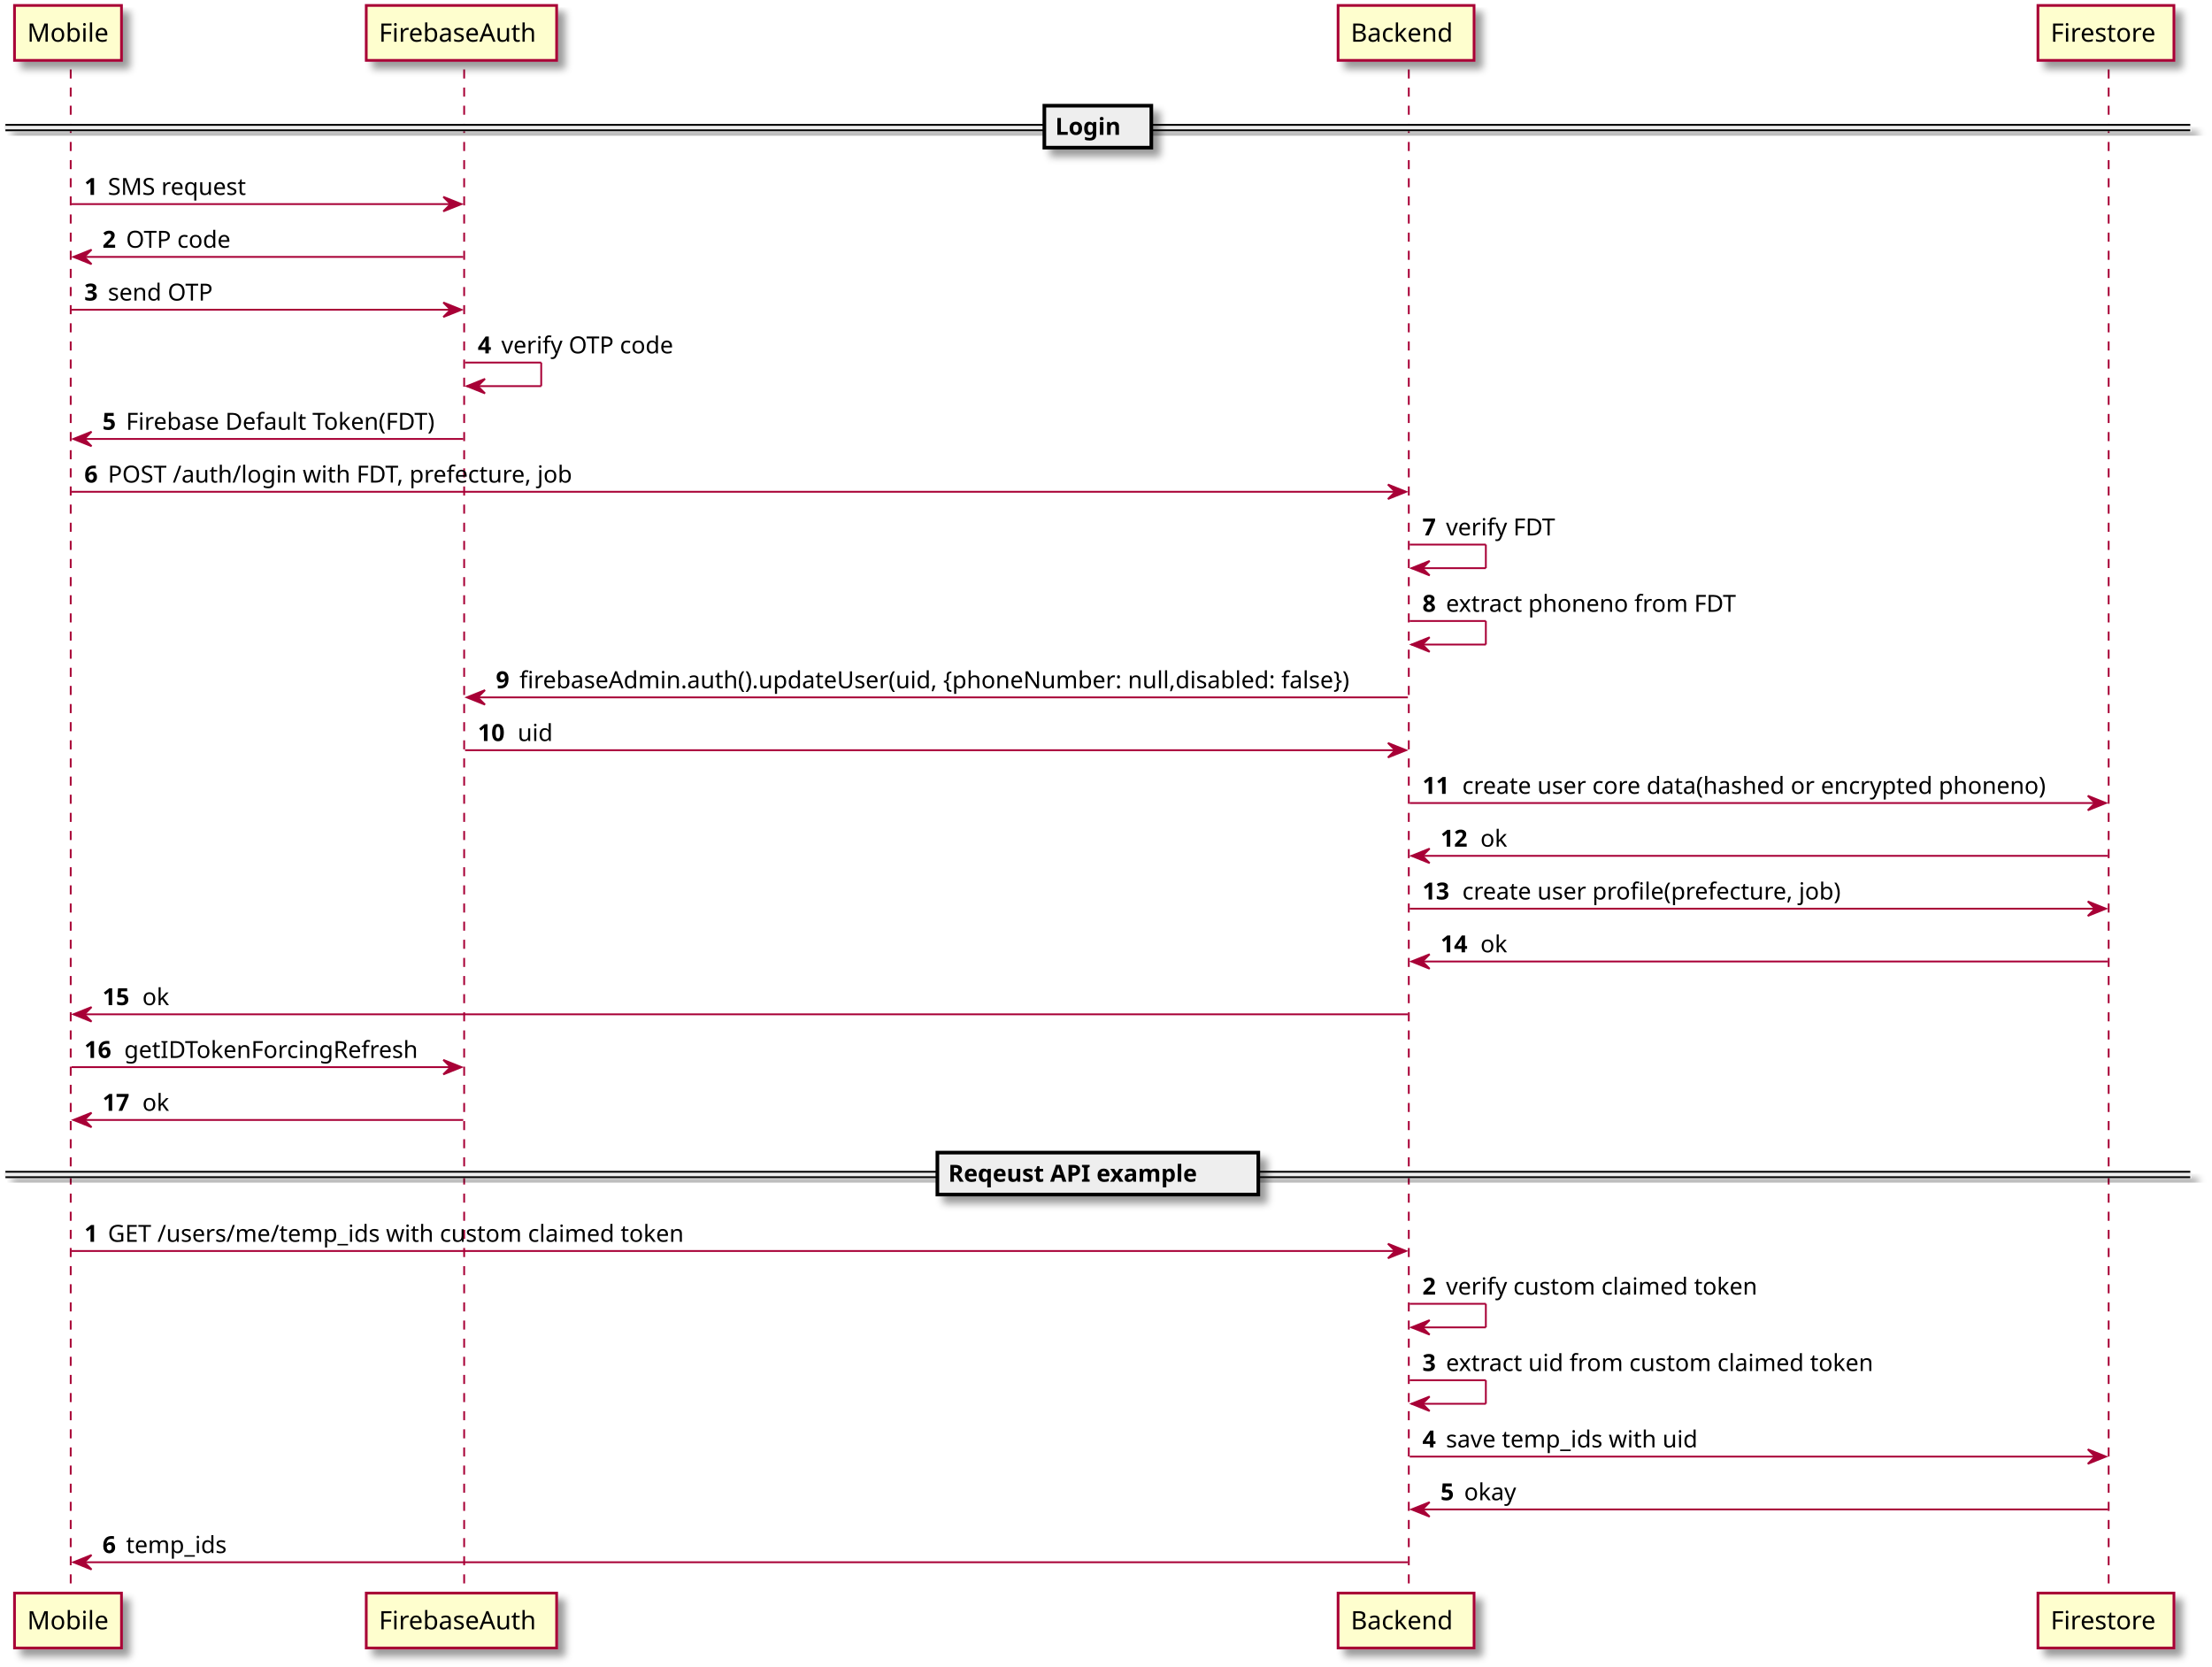
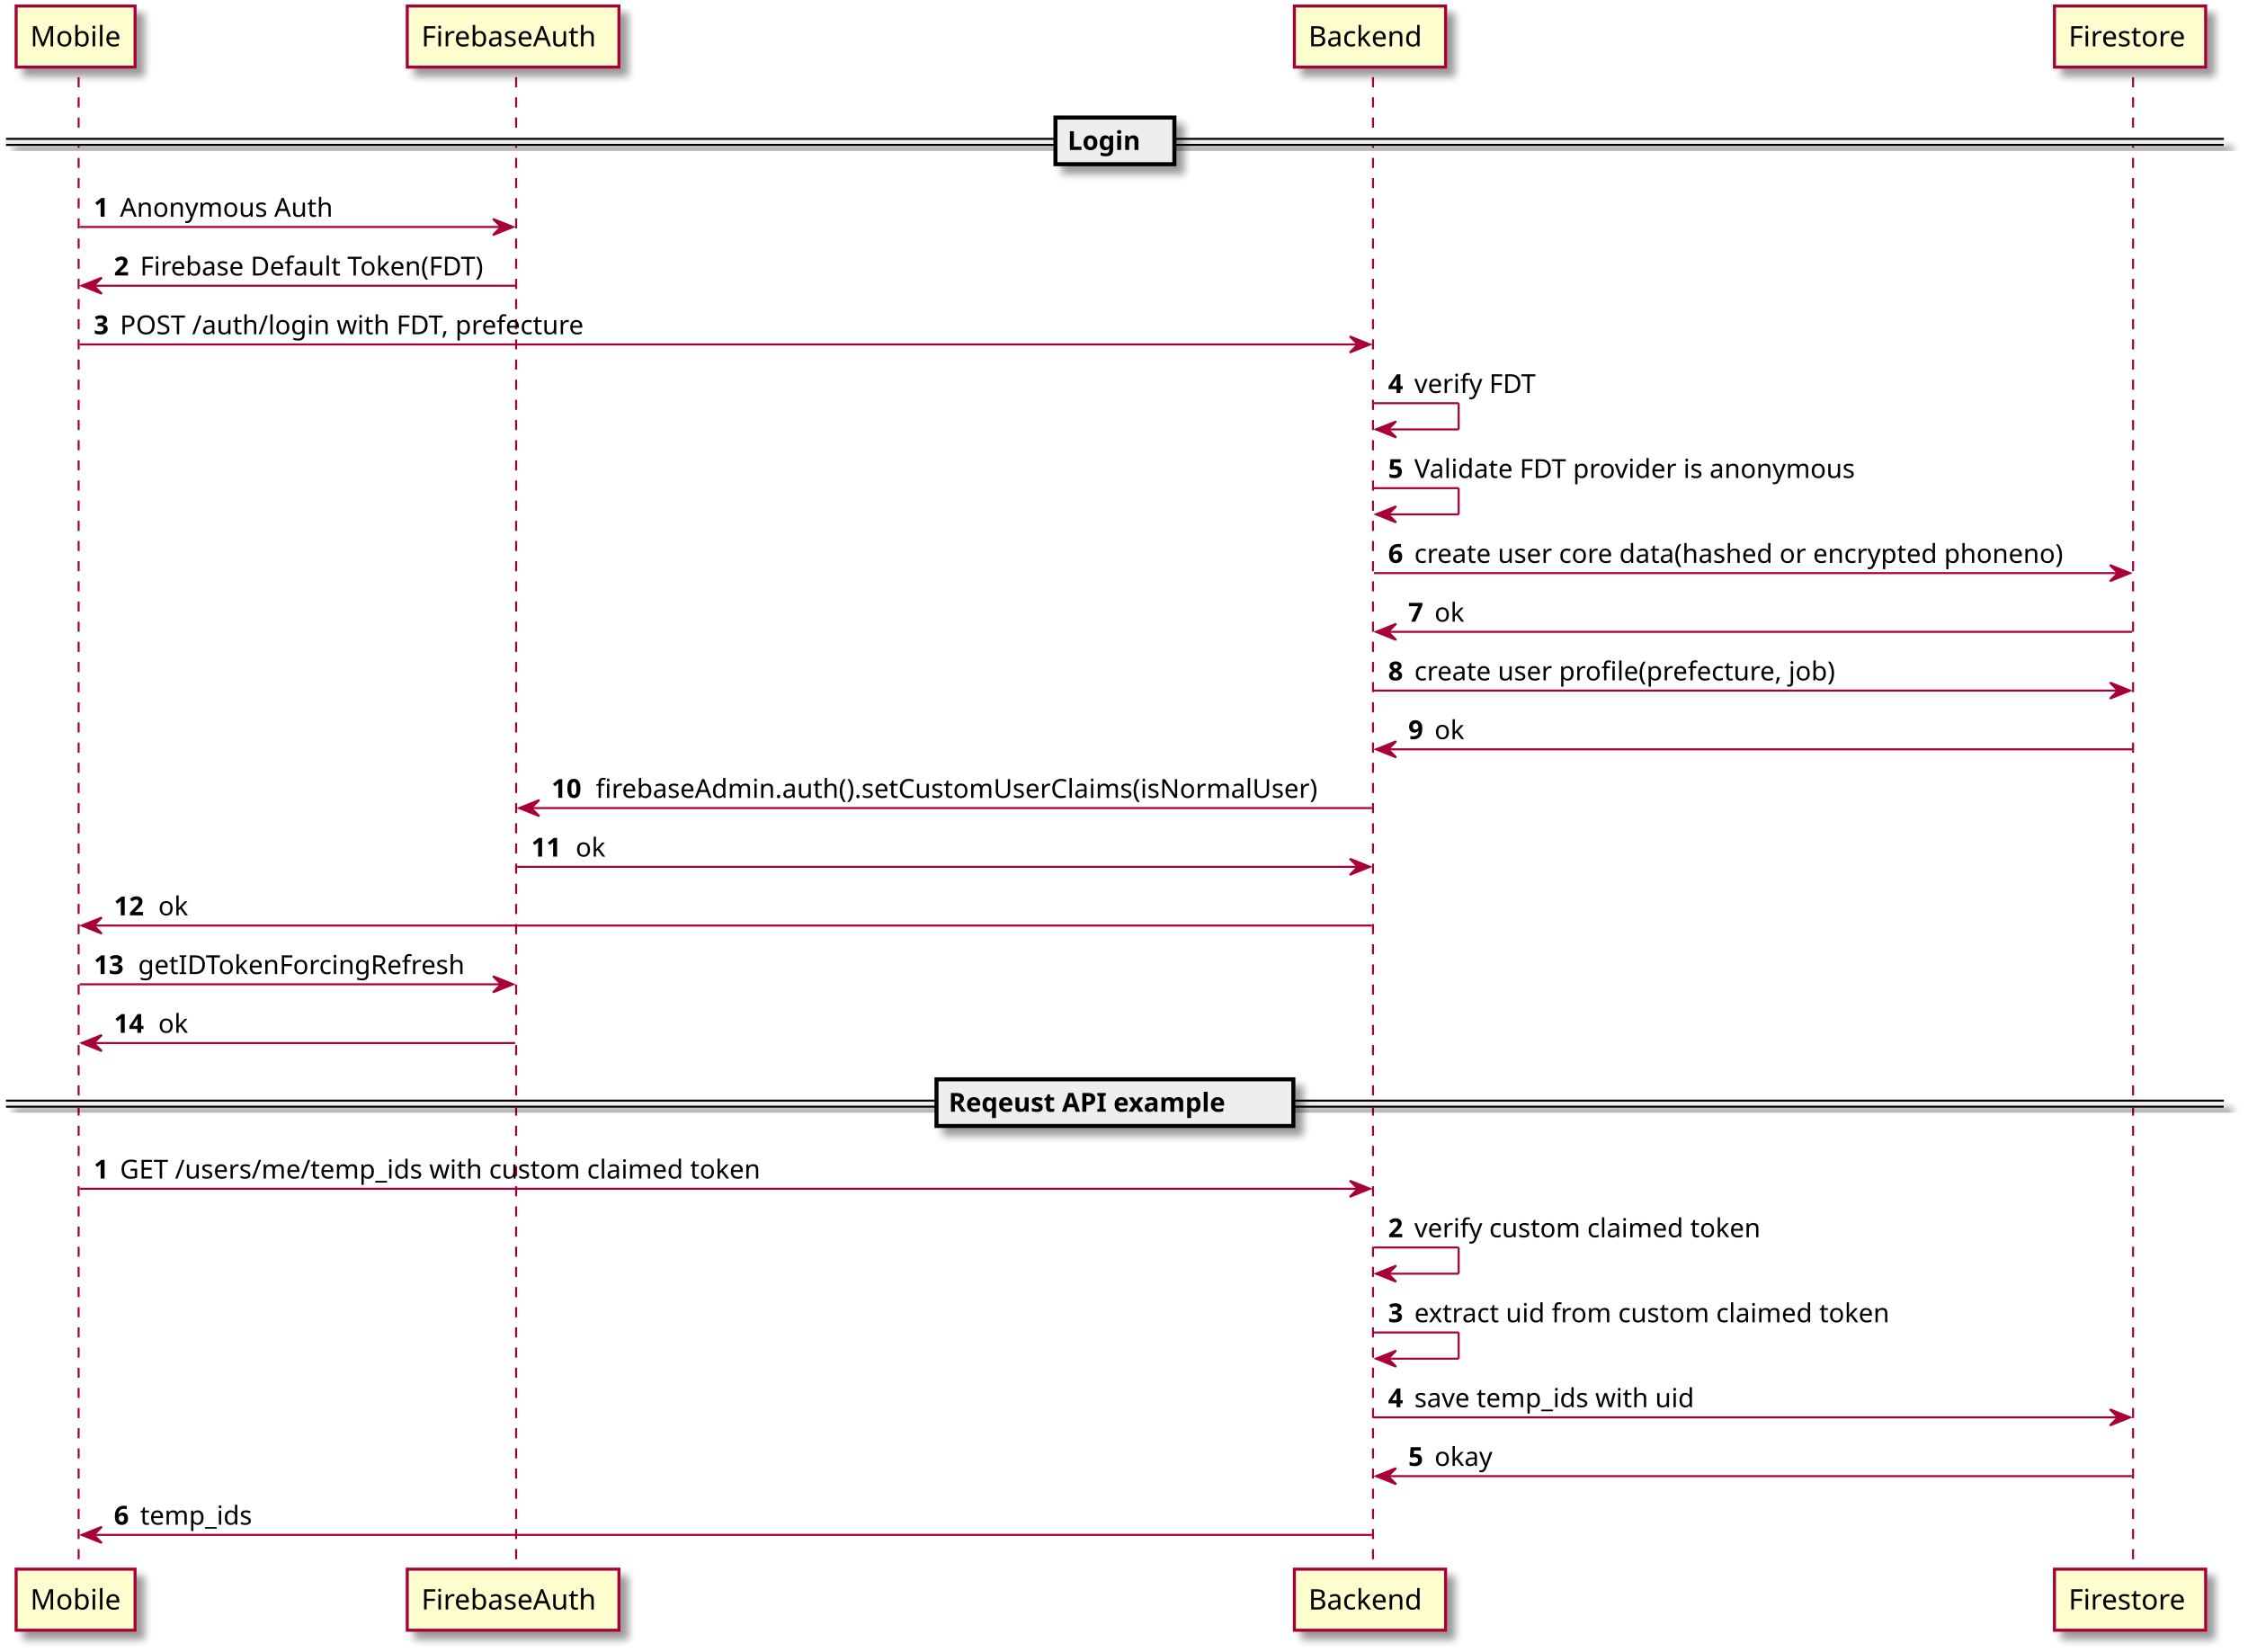
- <svg xmlns="http://www.w3.org/2000/svg" contentScriptType="application/ecmascript" contentStyleType="text/css" height="919px" preserveAspectRatio="none" style="width:1220px;height:919px;" version="1.1" viewBox="0 0 1220 919" width="1220px" zoomAndPan="magnify">
+ <svg xmlns="http://www.w3.org/2000/svg" contentScriptType="application/ecmascript" contentStyleType="text/css" height="819px" preserveAspectRatio="none" style="width:1115px;height:819px;" version="1.1" viewBox="0 0 1115 819" width="1115px" zoomAndPan="magnify">
  <defs>
-     <filter height="300%" id="f1i2fg9ljk3yw5" width="300%" x="-1" y="-1">
+     <filter height="300%" id="fgr4ybi50paex" width="300%" x="-1" y="-1">
      <feGaussianBlur result="blurOut" stdDeviation="2.0" />
      <feColorMatrix in="blurOut" result="blurOut2" type="matrix" values="0 0 0 0 0 0 0 0 0 0 0 0 0 0 0 0 0 0 .4 0" />
      <feOffset dx="4.0" dy="4.0" in="blurOut2" result="blurOut3" />
      <feBlend in="SourceGraphic" in2="blurOut3" mode="normal" />
    </filter>
  </defs>
  <g>
-     <line style="stroke: #A80036; stroke-width: 1.0; stroke-dasharray: 5.0,5.0;" x1="39" x2="39" y1="38.297" y2="879.617" />
-     <line style="stroke: #A80036; stroke-width: 1.0; stroke-dasharray: 5.0,5.0;" x1="256" x2="256" y1="38.297" y2="879.617" />
-     <line style="stroke: #A80036; stroke-width: 1.0; stroke-dasharray: 5.0,5.0;" x1="777" x2="777" y1="38.297" y2="879.617" />
-     <line style="stroke: #A80036; stroke-width: 1.0; stroke-dasharray: 5.0,5.0;" x1="1163" x2="1163" y1="38.297" y2="879.617" />
-     <rect fill="#FEFECE" filter="url(#f1i2fg9ljk3yw5)" height="30.297" style="stroke: #A80036; stroke-width: 1.5;" width="59" x="8" y="3" />
+     <line style="stroke: #A80036; stroke-width: 1.0; stroke-dasharray: 5.0,5.0;" x1="39" x2="39" y1="38.297" y2="779.219" />
+     <line style="stroke: #A80036; stroke-width: 1.0; stroke-dasharray: 5.0,5.0;" x1="256" x2="256" y1="38.297" y2="779.219" />
+     <line style="stroke: #A80036; stroke-width: 1.0; stroke-dasharray: 5.0,5.0;" x1="681" x2="681" y1="38.297" y2="779.219" />
+     <line style="stroke: #A80036; stroke-width: 1.0; stroke-dasharray: 5.0,5.0;" x1="1058" x2="1058" y1="38.297" y2="779.219" />
+     <rect fill="#FEFECE" filter="url(#fgr4ybi50paex)" height="30.297" style="stroke: #A80036; stroke-width: 1.5;" width="59" x="8" y="3" />
    <text fill="#000000" font-family="sans-serif" font-size="14" lengthAdjust="spacingAndGlyphs" textLength="45" x="15" y="22.995">Mobile</text>
-     <rect fill="#FEFECE" filter="url(#f1i2fg9ljk3yw5)" height="30.297" style="stroke: #A80036; stroke-width: 1.5;" width="59" x="8" y="878.617" />
-     <text fill="#000000" font-family="sans-serif" font-size="14" lengthAdjust="spacingAndGlyphs" textLength="45" x="15" y="898.612">Mobile</text>
-     <rect fill="#FEFECE" filter="url(#f1i2fg9ljk3yw5)" height="30.297" style="stroke: #A80036; stroke-width: 1.5;" width="105" x="202" y="3" />
+     <rect fill="#FEFECE" filter="url(#fgr4ybi50paex)" height="30.297" style="stroke: #A80036; stroke-width: 1.5;" width="59" x="8" y="778.219" />
+     <text fill="#000000" font-family="sans-serif" font-size="14" lengthAdjust="spacingAndGlyphs" textLength="45" x="15" y="798.214">Mobile</text>
+     <rect fill="#FEFECE" filter="url(#fgr4ybi50paex)" height="30.297" style="stroke: #A80036; stroke-width: 1.5;" width="105" x="202" y="3" />
    <text fill="#000000" font-family="sans-serif" font-size="14" lengthAdjust="spacingAndGlyphs" textLength="91" x="209" y="22.995">FirebaseAuth</text>
-     <rect fill="#FEFECE" filter="url(#f1i2fg9ljk3yw5)" height="30.297" style="stroke: #A80036; stroke-width: 1.5;" width="105" x="202" y="878.617" />
-     <text fill="#000000" font-family="sans-serif" font-size="14" lengthAdjust="spacingAndGlyphs" textLength="91" x="209" y="898.612">FirebaseAuth</text>
-     <rect fill="#FEFECE" filter="url(#f1i2fg9ljk3yw5)" height="30.297" style="stroke: #A80036; stroke-width: 1.5;" width="75" x="738" y="3" />
-     <text fill="#000000" font-family="sans-serif" font-size="14" lengthAdjust="spacingAndGlyphs" textLength="61" x="745" y="22.995">Backend</text>
-     <rect fill="#FEFECE" filter="url(#f1i2fg9ljk3yw5)" height="30.297" style="stroke: #A80036; stroke-width: 1.5;" width="75" x="738" y="878.617" />
-     <text fill="#000000" font-family="sans-serif" font-size="14" lengthAdjust="spacingAndGlyphs" textLength="61" x="745" y="898.612">Backend</text>
-     <rect fill="#FEFECE" filter="url(#f1i2fg9ljk3yw5)" height="30.297" style="stroke: #A80036; stroke-width: 1.5;" width="75" x="1124" y="3" />
-     <text fill="#000000" font-family="sans-serif" font-size="14" lengthAdjust="spacingAndGlyphs" textLength="61" x="1131" y="22.995">Firestore</text>
-     <rect fill="#FEFECE" filter="url(#f1i2fg9ljk3yw5)" height="30.297" style="stroke: #A80036; stroke-width: 1.5;" width="75" x="1124" y="878.617" />
-     <text fill="#000000" font-family="sans-serif" font-size="14" lengthAdjust="spacingAndGlyphs" textLength="61" x="1131" y="898.612">Firestore</text>
-     <rect fill="#EEEEEE" filter="url(#f1i2fg9ljk3yw5)" height="3" style="stroke: #EEEEEE; stroke-width: 1.0;" width="1205" x="3" y="68.863" />
-     <line style="stroke: #000000; stroke-width: 1.0;" x1="3" x2="1208" y1="68.863" y2="68.863" />
-     <line style="stroke: #000000; stroke-width: 1.0;" x1="3" x2="1208" y1="71.863" y2="71.863" />
-     <rect fill="#EEEEEE" filter="url(#f1i2fg9ljk3yw5)" height="23.133" style="stroke: #000000; stroke-width: 2.0;" width="59" x="576" y="58.297" />
-     <text fill="#000000" font-family="sans-serif" font-size="13" font-weight="bold" lengthAdjust="spacingAndGlyphs" textLength="40" x="582" y="74.364">Login</text>
+     <rect fill="#FEFECE" filter="url(#fgr4ybi50paex)" height="30.297" style="stroke: #A80036; stroke-width: 1.5;" width="105" x="202" y="778.219" />
+     <text fill="#000000" font-family="sans-serif" font-size="14" lengthAdjust="spacingAndGlyphs" textLength="91" x="209" y="798.214">FirebaseAuth</text>
+     <rect fill="#FEFECE" filter="url(#fgr4ybi50paex)" height="30.297" style="stroke: #A80036; stroke-width: 1.5;" width="75" x="642" y="3" />
+     <text fill="#000000" font-family="sans-serif" font-size="14" lengthAdjust="spacingAndGlyphs" textLength="61" x="649" y="22.995">Backend</text>
+     <rect fill="#FEFECE" filter="url(#fgr4ybi50paex)" height="30.297" style="stroke: #A80036; stroke-width: 1.5;" width="75" x="642" y="778.219" />
+     <text fill="#000000" font-family="sans-serif" font-size="14" lengthAdjust="spacingAndGlyphs" textLength="61" x="649" y="798.214">Backend</text>
+     <rect fill="#FEFECE" filter="url(#fgr4ybi50paex)" height="30.297" style="stroke: #A80036; stroke-width: 1.5;" width="75" x="1019" y="3" />
+     <text fill="#000000" font-family="sans-serif" font-size="14" lengthAdjust="spacingAndGlyphs" textLength="61" x="1026" y="22.995">Firestore</text>
+     <rect fill="#FEFECE" filter="url(#fgr4ybi50paex)" height="30.297" style="stroke: #A80036; stroke-width: 1.5;" width="75" x="1019" y="778.219" />
+     <text fill="#000000" font-family="sans-serif" font-size="14" lengthAdjust="spacingAndGlyphs" textLength="61" x="1026" y="798.214">Firestore</text>
+     <rect fill="#EEEEEE" filter="url(#fgr4ybi50paex)" height="3" style="stroke: #EEEEEE; stroke-width: 1.0;" width="1100" x="3" y="68.863" />
+     <line style="stroke: #000000; stroke-width: 1.0;" x1="3" x2="1103" y1="68.863" y2="68.863" />
+     <line style="stroke: #000000; stroke-width: 1.0;" x1="3" x2="1103" y1="71.863" y2="71.863" />
+     <rect fill="#EEEEEE" filter="url(#fgr4ybi50paex)" height="23.133" style="stroke: #000000; stroke-width: 2.0;" width="59" x="523.5" y="58.297" />
+     <text fill="#000000" font-family="sans-serif" font-size="13" font-weight="bold" lengthAdjust="spacingAndGlyphs" textLength="40" x="529.5" y="74.364">Login</text>
    <polygon fill="#A80036" points="244.5,108.562,254.5,112.562,244.5,116.562,248.5,112.562" style="stroke: #A80036; stroke-width: 1.0;" />
    <line style="stroke: #A80036; stroke-width: 1.0;" x1="39.5" x2="250.5" y1="112.562" y2="112.562" />
    <text fill="#000000" font-family="sans-serif" font-size="13" font-weight="bold" lengthAdjust="spacingAndGlyphs" textLength="9" x="46.5" y="107.497">1</text>
-     <text fill="#000000" font-family="sans-serif" font-size="13" lengthAdjust="spacingAndGlyphs" textLength="82" x="59.5" y="107.497">SMS request</text>
+     <text fill="#000000" font-family="sans-serif" font-size="13" lengthAdjust="spacingAndGlyphs" textLength="110" x="59.5" y="107.497">Anonymous Auth</text>
    <polygon fill="#A80036" points="50.5,137.695,40.5,141.695,50.5,145.695,46.5,141.695" style="stroke: #A80036; stroke-width: 1.0;" />
    <line style="stroke: #A80036; stroke-width: 1.0;" x1="44.5" x2="255.5" y1="141.695" y2="141.695" />
    <text fill="#000000" font-family="sans-serif" font-size="13" font-weight="bold" lengthAdjust="spacingAndGlyphs" textLength="9" x="56.5" y="136.629">2</text>
-     <text fill="#000000" font-family="sans-serif" font-size="13" lengthAdjust="spacingAndGlyphs" textLength="60" x="69.5" y="136.629">OTP code</text>
-     <polygon fill="#A80036" points="244.5,166.828,254.5,170.828,244.5,174.828,248.5,170.828" style="stroke: #A80036; stroke-width: 1.0;" />
-     <line style="stroke: #A80036; stroke-width: 1.0;" x1="39.5" x2="250.5" y1="170.828" y2="170.828" />
+     <text fill="#000000" font-family="sans-serif" font-size="13" lengthAdjust="spacingAndGlyphs" textLength="180" x="69.5" y="136.629">Firebase Default Token(FDT)</text>
+     <polygon fill="#A80036" points="669.5,166.828,679.5,170.828,669.5,174.828,673.5,170.828" style="stroke: #A80036; stroke-width: 1.0;" />
+     <line style="stroke: #A80036; stroke-width: 1.0;" x1="39.5" x2="675.5" y1="170.828" y2="170.828" />
    <text fill="#000000" font-family="sans-serif" font-size="13" font-weight="bold" lengthAdjust="spacingAndGlyphs" textLength="9" x="46.5" y="165.762">3</text>
-     <text fill="#000000" font-family="sans-serif" font-size="13" lengthAdjust="spacingAndGlyphs" textLength="60" x="59.5" y="165.762">send OTP</text>
-     <line style="stroke: #A80036; stroke-width: 1.0;" x1="256.5" x2="298.5" y1="199.961" y2="199.961" />
-     <line style="stroke: #A80036; stroke-width: 1.0;" x1="298.5" x2="298.5" y1="199.961" y2="212.961" />
-     <line style="stroke: #A80036; stroke-width: 1.0;" x1="257.5" x2="298.5" y1="212.961" y2="212.961" />
-     <polygon fill="#A80036" points="267.5,208.961,257.5,212.961,267.5,216.961,263.5,212.961" style="stroke: #A80036; stroke-width: 1.0;" />
-     <text fill="#000000" font-family="sans-serif" font-size="13" font-weight="bold" lengthAdjust="spacingAndGlyphs" textLength="9" x="263.5" y="194.895">4</text>
-     <text fill="#000000" font-family="sans-serif" font-size="13" lengthAdjust="spacingAndGlyphs" textLength="98" x="276.5" y="194.895">verify OTP code</text>
-     <polygon fill="#A80036" points="50.5,238.094,40.5,242.094,50.5,246.094,46.5,242.094" style="stroke: #A80036; stroke-width: 1.0;" />
-     <line style="stroke: #A80036; stroke-width: 1.0;" x1="44.5" x2="255.5" y1="242.094" y2="242.094" />
-     <text fill="#000000" font-family="sans-serif" font-size="13" font-weight="bold" lengthAdjust="spacingAndGlyphs" textLength="9" x="56.5" y="237.028">5</text>
-     <text fill="#000000" font-family="sans-serif" font-size="13" lengthAdjust="spacingAndGlyphs" textLength="180" x="69.5" y="237.028">Firebase Default Token(FDT)</text>
-     <polygon fill="#A80036" points="765.5,267.227,775.5,271.227,765.5,275.227,769.5,271.227" style="stroke: #A80036; stroke-width: 1.0;" />
-     <line style="stroke: #A80036; stroke-width: 1.0;" x1="39.5" x2="771.5" y1="271.227" y2="271.227" />
-     <text fill="#000000" font-family="sans-serif" font-size="13" font-weight="bold" lengthAdjust="spacingAndGlyphs" textLength="9" x="46.5" y="266.161">6</text>
-     <text fill="#000000" font-family="sans-serif" font-size="13" lengthAdjust="spacingAndGlyphs" textLength="263" x="59.5" y="266.161">POST /auth/login with FDT, prefecture, job</text>
-     <line style="stroke: #A80036; stroke-width: 1.0;" x1="777.5" x2="819.5" y1="300.359" y2="300.359" />
-     <line style="stroke: #A80036; stroke-width: 1.0;" x1="819.5" x2="819.5" y1="300.359" y2="313.359" />
-     <line style="stroke: #A80036; stroke-width: 1.0;" x1="778.5" x2="819.5" y1="313.359" y2="313.359" />
-     <polygon fill="#A80036" points="788.5,309.359,778.5,313.359,788.5,317.359,784.5,313.359" style="stroke: #A80036; stroke-width: 1.0;" />
-     <text fill="#000000" font-family="sans-serif" font-size="13" font-weight="bold" lengthAdjust="spacingAndGlyphs" textLength="9" x="784.5" y="295.293">7</text>
-     <text fill="#000000" font-family="sans-serif" font-size="13" lengthAdjust="spacingAndGlyphs" textLength="62" x="797.5" y="295.293">verify FDT</text>
-     <line style="stroke: #A80036; stroke-width: 1.0;" x1="777.5" x2="819.5" y1="342.492" y2="342.492" />
-     <line style="stroke: #A80036; stroke-width: 1.0;" x1="819.5" x2="819.5" y1="342.492" y2="355.492" />
-     <line style="stroke: #A80036; stroke-width: 1.0;" x1="778.5" x2="819.5" y1="355.492" y2="355.492" />
-     <polygon fill="#A80036" points="788.5,351.492,778.5,355.492,788.5,359.492,784.5,355.492" style="stroke: #A80036; stroke-width: 1.0;" />
-     <text fill="#000000" font-family="sans-serif" font-size="13" font-weight="bold" lengthAdjust="spacingAndGlyphs" textLength="9" x="784.5" y="337.426">8</text>
-     <text fill="#000000" font-family="sans-serif" font-size="13" lengthAdjust="spacingAndGlyphs" textLength="167" x="797.5" y="337.426">extract phoneno from FDT</text>
-     <polygon fill="#A80036" points="267.5,380.625,257.5,384.625,267.5,388.625,263.5,384.625" style="stroke: #A80036; stroke-width: 1.0;" />
-     <line style="stroke: #A80036; stroke-width: 1.0;" x1="261.5" x2="776.5" y1="384.625" y2="384.625" />
-     <text fill="#000000" font-family="sans-serif" font-size="13" font-weight="bold" lengthAdjust="spacingAndGlyphs" textLength="9" x="273.5" y="379.559">9</text>
-     <text fill="#000000" font-family="sans-serif" font-size="13" lengthAdjust="spacingAndGlyphs" textLength="484" x="286.5" y="379.559">firebaseAdmin.auth().updateUser(uid, {phoneNumber: null,disabled: false})</text>
-     <polygon fill="#A80036" points="765.5,409.758,775.5,413.758,765.5,417.758,769.5,413.758" style="stroke: #A80036; stroke-width: 1.0;" />
-     <line style="stroke: #A80036; stroke-width: 1.0;" x1="256.5" x2="771.5" y1="413.758" y2="413.758" />
-     <text fill="#000000" font-family="sans-serif" font-size="13" font-weight="bold" lengthAdjust="spacingAndGlyphs" textLength="18" x="263.5" y="408.692">10</text>
-     <text fill="#000000" font-family="sans-serif" font-size="13" lengthAdjust="spacingAndGlyphs" textLength="19" x="285.5" y="408.692">uid</text>
-     <polygon fill="#A80036" points="1151.5,438.891,1161.5,442.891,1151.5,446.891,1155.5,442.891" style="stroke: #A80036; stroke-width: 1.0;" />
-     <line style="stroke: #A80036; stroke-width: 1.0;" x1="777.5" x2="1157.5" y1="442.891" y2="442.891" />
-     <text fill="#000000" font-family="sans-serif" font-size="13" font-weight="bold" lengthAdjust="spacingAndGlyphs" textLength="18" x="784.5" y="437.825">11</text>
-     <text fill="#000000" font-family="sans-serif" font-size="13" lengthAdjust="spacingAndGlyphs" textLength="340" x="806.5" y="437.825">create user core data(hashed or encrypted phoneno)</text>
-     <polygon fill="#A80036" points="788.5,468.023,778.5,472.023,788.5,476.023,784.5,472.023" style="stroke: #A80036; stroke-width: 1.0;" />
-     <line style="stroke: #A80036; stroke-width: 1.0;" x1="782.5" x2="1162.5" y1="472.023" y2="472.023" />
-     <text fill="#000000" font-family="sans-serif" font-size="13" font-weight="bold" lengthAdjust="spacingAndGlyphs" textLength="18" x="794.5" y="466.957">12</text>
-     <text fill="#000000" font-family="sans-serif" font-size="13" lengthAdjust="spacingAndGlyphs" textLength="15" x="816.5" y="466.957">ok</text>
-     <polygon fill="#A80036" points="1151.5,497.156,1161.5,501.156,1151.5,505.156,1155.5,501.156" style="stroke: #A80036; stroke-width: 1.0;" />
-     <line style="stroke: #A80036; stroke-width: 1.0;" x1="777.5" x2="1157.5" y1="501.156" y2="501.156" />
-     <text fill="#000000" font-family="sans-serif" font-size="13" font-weight="bold" lengthAdjust="spacingAndGlyphs" textLength="18" x="784.5" y="496.09">13</text>
-     <text fill="#000000" font-family="sans-serif" font-size="13" lengthAdjust="spacingAndGlyphs" textLength="219" x="806.5" y="496.09">create user profile(prefecture, job)</text>
-     <polygon fill="#A80036" points="788.5,526.289,778.5,530.289,788.5,534.289,784.5,530.289" style="stroke: #A80036; stroke-width: 1.0;" />
-     <line style="stroke: #A80036; stroke-width: 1.0;" x1="782.5" x2="1162.5" y1="530.289" y2="530.289" />
-     <text fill="#000000" font-family="sans-serif" font-size="13" font-weight="bold" lengthAdjust="spacingAndGlyphs" textLength="18" x="794.5" y="525.223">14</text>
-     <text fill="#000000" font-family="sans-serif" font-size="13" lengthAdjust="spacingAndGlyphs" textLength="15" x="816.5" y="525.223">ok</text>
-     <polygon fill="#A80036" points="50.5,555.422,40.5,559.422,50.5,563.422,46.5,559.422" style="stroke: #A80036; stroke-width: 1.0;" />
-     <line style="stroke: #A80036; stroke-width: 1.0;" x1="44.5" x2="776.5" y1="559.422" y2="559.422" />
-     <text fill="#000000" font-family="sans-serif" font-size="13" font-weight="bold" lengthAdjust="spacingAndGlyphs" textLength="18" x="56.5" y="554.356">15</text>
-     <text fill="#000000" font-family="sans-serif" font-size="13" lengthAdjust="spacingAndGlyphs" textLength="15" x="78.5" y="554.356">ok</text>
-     <polygon fill="#A80036" points="244.5,584.555,254.5,588.555,244.5,592.555,248.5,588.555" style="stroke: #A80036; stroke-width: 1.0;" />
-     <line style="stroke: #A80036; stroke-width: 1.0;" x1="39.5" x2="250.5" y1="588.555" y2="588.555" />
-     <text fill="#000000" font-family="sans-serif" font-size="13" font-weight="bold" lengthAdjust="spacingAndGlyphs" textLength="18" x="46.5" y="583.489">16</text>
-     <text fill="#000000" font-family="sans-serif" font-size="13" lengthAdjust="spacingAndGlyphs" textLength="166" x="68.5" y="583.489">getIDTokenForcingRefresh</text>
-     <polygon fill="#A80036" points="50.5,613.688,40.5,617.688,50.5,621.688,46.5,617.688" style="stroke: #A80036; stroke-width: 1.0;" />
-     <line style="stroke: #A80036; stroke-width: 1.0;" x1="44.5" x2="255.5" y1="617.688" y2="617.688" />
-     <text fill="#000000" font-family="sans-serif" font-size="13" font-weight="bold" lengthAdjust="spacingAndGlyphs" textLength="18" x="56.5" y="612.622">17</text>
-     <text fill="#000000" font-family="sans-serif" font-size="13" lengthAdjust="spacingAndGlyphs" textLength="15" x="78.5" y="612.622">ok</text>
-     <rect fill="#EEEEEE" filter="url(#f1i2fg9ljk3yw5)" height="3" style="stroke: #EEEEEE; stroke-width: 1.0;" width="1205" x="3" y="646.254" />
-     <line style="stroke: #000000; stroke-width: 1.0;" x1="3" x2="1208" y1="646.254" y2="646.254" />
-     <line style="stroke: #000000; stroke-width: 1.0;" x1="3" x2="1208" y1="649.254" y2="649.254" />
-     <rect fill="#EEEEEE" filter="url(#f1i2fg9ljk3yw5)" height="23.133" style="stroke: #000000; stroke-width: 2.0;" width="177" x="517" y="635.688" />
-     <text fill="#000000" font-family="sans-serif" font-size="13" font-weight="bold" lengthAdjust="spacingAndGlyphs" textLength="158" x="523" y="651.754">Reqeust API example</text>
-     <polygon fill="#A80036" points="765.5,685.953,775.5,689.953,765.5,693.953,769.5,689.953" style="stroke: #A80036; stroke-width: 1.0;" />
-     <line style="stroke: #A80036; stroke-width: 1.0;" x1="39.5" x2="771.5" y1="689.953" y2="689.953" />
-     <text fill="#000000" font-family="sans-serif" font-size="13" font-weight="bold" lengthAdjust="spacingAndGlyphs" textLength="9" x="46.5" y="684.887">1</text>
-     <text fill="#000000" font-family="sans-serif" font-size="13" lengthAdjust="spacingAndGlyphs" textLength="331" x="59.5" y="684.887">GET /users/me/temp_ids with custom claimed token</text>
-     <line style="stroke: #A80036; stroke-width: 1.0;" x1="777.5" x2="819.5" y1="719.086" y2="719.086" />
-     <line style="stroke: #A80036; stroke-width: 1.0;" x1="819.5" x2="819.5" y1="719.086" y2="732.086" />
-     <line style="stroke: #A80036; stroke-width: 1.0;" x1="778.5" x2="819.5" y1="732.086" y2="732.086" />
-     <polygon fill="#A80036" points="788.5,728.086,778.5,732.086,788.5,736.086,784.5,732.086" style="stroke: #A80036; stroke-width: 1.0;" />
-     <text fill="#000000" font-family="sans-serif" font-size="13" font-weight="bold" lengthAdjust="spacingAndGlyphs" textLength="9" x="784.5" y="714.02">2</text>
-     <text fill="#000000" font-family="sans-serif" font-size="13" lengthAdjust="spacingAndGlyphs" textLength="180" x="797.5" y="714.02">verify custom claimed token</text>
-     <line style="stroke: #A80036; stroke-width: 1.0;" x1="777.5" x2="819.5" y1="761.219" y2="761.219" />
-     <line style="stroke: #A80036; stroke-width: 1.0;" x1="819.5" x2="819.5" y1="761.219" y2="774.219" />
-     <line style="stroke: #A80036; stroke-width: 1.0;" x1="778.5" x2="819.5" y1="774.219" y2="774.219" />
-     <polygon fill="#A80036" points="788.5,770.219,778.5,774.219,788.5,778.219,784.5,774.219" style="stroke: #A80036; stroke-width: 1.0;" />
-     <text fill="#000000" font-family="sans-serif" font-size="13" font-weight="bold" lengthAdjust="spacingAndGlyphs" textLength="9" x="784.5" y="756.153">3</text>
-     <text fill="#000000" font-family="sans-serif" font-size="13" lengthAdjust="spacingAndGlyphs" textLength="248" x="797.5" y="756.153">extract uid from custom claimed token</text>
-     <polygon fill="#A80036" points="1151.5,799.352,1161.5,803.352,1151.5,807.352,1155.5,803.352" style="stroke: #A80036; stroke-width: 1.0;" />
-     <line style="stroke: #A80036; stroke-width: 1.0;" x1="777.5" x2="1157.5" y1="803.352" y2="803.352" />
-     <text fill="#000000" font-family="sans-serif" font-size="13" font-weight="bold" lengthAdjust="spacingAndGlyphs" textLength="9" x="784.5" y="798.286">4</text>
-     <text fill="#000000" font-family="sans-serif" font-size="13" lengthAdjust="spacingAndGlyphs" textLength="145" x="797.5" y="798.286">save temp_ids with uid</text>
-     <polygon fill="#A80036" points="788.5,828.484,778.5,832.484,788.5,836.484,784.5,832.484" style="stroke: #A80036; stroke-width: 1.0;" />
-     <line style="stroke: #A80036; stroke-width: 1.0;" x1="782.5" x2="1162.5" y1="832.484" y2="832.484" />
-     <text fill="#000000" font-family="sans-serif" font-size="13" font-weight="bold" lengthAdjust="spacingAndGlyphs" textLength="9" x="794.5" y="827.418">5</text>
-     <text fill="#000000" font-family="sans-serif" font-size="13" lengthAdjust="spacingAndGlyphs" textLength="30" x="807.5" y="827.418">okay</text>
-     <polygon fill="#A80036" points="50.5,857.617,40.5,861.617,50.5,865.617,46.5,861.617" style="stroke: #A80036; stroke-width: 1.0;" />
-     <line style="stroke: #A80036; stroke-width: 1.0;" x1="44.5" x2="776.5" y1="861.617" y2="861.617" />
-     <text fill="#000000" font-family="sans-serif" font-size="13" font-weight="bold" lengthAdjust="spacingAndGlyphs" textLength="9" x="56.5" y="856.551">6</text>
-     <text fill="#000000" font-family="sans-serif" font-size="13" lengthAdjust="spacingAndGlyphs" textLength="59" x="69.5" y="856.551">temp_ids</text>
+     <text fill="#000000" font-family="sans-serif" font-size="13" lengthAdjust="spacingAndGlyphs" textLength="236" x="59.5" y="165.762">POST /auth/login with FDT, prefecture</text>
+     <line style="stroke: #A80036; stroke-width: 1.0;" x1="681.5" x2="723.5" y1="199.961" y2="199.961" />
+     <line style="stroke: #A80036; stroke-width: 1.0;" x1="723.5" x2="723.5" y1="199.961" y2="212.961" />
+     <line style="stroke: #A80036; stroke-width: 1.0;" x1="682.5" x2="723.5" y1="212.961" y2="212.961" />
+     <polygon fill="#A80036" points="692.5,208.961,682.5,212.961,692.5,216.961,688.5,212.961" style="stroke: #A80036; stroke-width: 1.0;" />
+     <text fill="#000000" font-family="sans-serif" font-size="13" font-weight="bold" lengthAdjust="spacingAndGlyphs" textLength="9" x="688.5" y="194.895">4</text>
+     <text fill="#000000" font-family="sans-serif" font-size="13" lengthAdjust="spacingAndGlyphs" textLength="62" x="701.5" y="194.895">verify FDT</text>
+     <line style="stroke: #A80036; stroke-width: 1.0;" x1="681.5" x2="723.5" y1="242.094" y2="242.094" />
+     <line style="stroke: #A80036; stroke-width: 1.0;" x1="723.5" x2="723.5" y1="242.094" y2="255.094" />
+     <line style="stroke: #A80036; stroke-width: 1.0;" x1="682.5" x2="723.5" y1="255.094" y2="255.094" />
+     <polygon fill="#A80036" points="692.5,251.094,682.5,255.094,692.5,259.094,688.5,255.094" style="stroke: #A80036; stroke-width: 1.0;" />
+     <text fill="#000000" font-family="sans-serif" font-size="13" font-weight="bold" lengthAdjust="spacingAndGlyphs" textLength="9" x="688.5" y="237.028">5</text>
+     <text fill="#000000" font-family="sans-serif" font-size="13" lengthAdjust="spacingAndGlyphs" textLength="229" x="701.5" y="237.028">Validate FDT provider is anonymous</text>
+     <polygon fill="#A80036" points="1046.5,280.227,1056.5,284.227,1046.5,288.227,1050.5,284.227" style="stroke: #A80036; stroke-width: 1.0;" />
+     <line style="stroke: #A80036; stroke-width: 1.0;" x1="681.5" x2="1052.5" y1="284.227" y2="284.227" />
+     <text fill="#000000" font-family="sans-serif" font-size="13" font-weight="bold" lengthAdjust="spacingAndGlyphs" textLength="9" x="688.5" y="279.161">6</text>
+     <text fill="#000000" font-family="sans-serif" font-size="13" lengthAdjust="spacingAndGlyphs" textLength="340" x="701.5" y="279.161">create user core data(hashed or encrypted phoneno)</text>
+     <polygon fill="#A80036" points="692.5,309.359,682.5,313.359,692.5,317.359,688.5,313.359" style="stroke: #A80036; stroke-width: 1.0;" />
+     <line style="stroke: #A80036; stroke-width: 1.0;" x1="686.5" x2="1057.5" y1="313.359" y2="313.359" />
+     <text fill="#000000" font-family="sans-serif" font-size="13" font-weight="bold" lengthAdjust="spacingAndGlyphs" textLength="9" x="698.5" y="308.293">7</text>
+     <text fill="#000000" font-family="sans-serif" font-size="13" lengthAdjust="spacingAndGlyphs" textLength="15" x="711.5" y="308.293">ok</text>
+     <polygon fill="#A80036" points="1046.5,338.492,1056.5,342.492,1046.5,346.492,1050.5,342.492" style="stroke: #A80036; stroke-width: 1.0;" />
+     <line style="stroke: #A80036; stroke-width: 1.0;" x1="681.5" x2="1052.5" y1="342.492" y2="342.492" />
+     <text fill="#000000" font-family="sans-serif" font-size="13" font-weight="bold" lengthAdjust="spacingAndGlyphs" textLength="9" x="688.5" y="337.426">8</text>
+     <text fill="#000000" font-family="sans-serif" font-size="13" lengthAdjust="spacingAndGlyphs" textLength="219" x="701.5" y="337.426">create user profile(prefecture, job)</text>
+     <polygon fill="#A80036" points="692.5,367.625,682.5,371.625,692.5,375.625,688.5,371.625" style="stroke: #A80036; stroke-width: 1.0;" />
+     <line style="stroke: #A80036; stroke-width: 1.0;" x1="686.5" x2="1057.5" y1="371.625" y2="371.625" />
+     <text fill="#000000" font-family="sans-serif" font-size="13" font-weight="bold" lengthAdjust="spacingAndGlyphs" textLength="9" x="698.5" y="366.559">9</text>
+     <text fill="#000000" font-family="sans-serif" font-size="13" lengthAdjust="spacingAndGlyphs" textLength="15" x="711.5" y="366.559">ok</text>
+     <polygon fill="#A80036" points="267.5,396.758,257.5,400.758,267.5,404.758,263.5,400.758" style="stroke: #A80036; stroke-width: 1.0;" />
+     <line style="stroke: #A80036; stroke-width: 1.0;" x1="261.5" x2="680.5" y1="400.758" y2="400.758" />
+     <text fill="#000000" font-family="sans-serif" font-size="13" font-weight="bold" lengthAdjust="spacingAndGlyphs" textLength="18" x="273.5" y="395.692">10</text>
+     <text fill="#000000" font-family="sans-serif" font-size="13" lengthAdjust="spacingAndGlyphs" textLength="379" x="295.5" y="395.692">firebaseAdmin.auth().setCustomUserClaims(isNormalUser)</text>
+     <polygon fill="#A80036" points="669.5,425.891,679.5,429.891,669.5,433.891,673.5,429.891" style="stroke: #A80036; stroke-width: 1.0;" />
+     <line style="stroke: #A80036; stroke-width: 1.0;" x1="256.5" x2="675.5" y1="429.891" y2="429.891" />
+     <text fill="#000000" font-family="sans-serif" font-size="13" font-weight="bold" lengthAdjust="spacingAndGlyphs" textLength="18" x="263.5" y="424.825">11</text>
+     <text fill="#000000" font-family="sans-serif" font-size="13" lengthAdjust="spacingAndGlyphs" textLength="15" x="285.5" y="424.825">ok</text>
+     <polygon fill="#A80036" points="50.5,455.023,40.5,459.023,50.5,463.023,46.5,459.023" style="stroke: #A80036; stroke-width: 1.0;" />
+     <line style="stroke: #A80036; stroke-width: 1.0;" x1="44.5" x2="680.5" y1="459.023" y2="459.023" />
+     <text fill="#000000" font-family="sans-serif" font-size="13" font-weight="bold" lengthAdjust="spacingAndGlyphs" textLength="18" x="56.5" y="453.957">12</text>
+     <text fill="#000000" font-family="sans-serif" font-size="13" lengthAdjust="spacingAndGlyphs" textLength="15" x="78.5" y="453.957">ok</text>
+     <polygon fill="#A80036" points="244.5,484.156,254.5,488.156,244.5,492.156,248.5,488.156" style="stroke: #A80036; stroke-width: 1.0;" />
+     <line style="stroke: #A80036; stroke-width: 1.0;" x1="39.5" x2="250.5" y1="488.156" y2="488.156" />
+     <text fill="#000000" font-family="sans-serif" font-size="13" font-weight="bold" lengthAdjust="spacingAndGlyphs" textLength="18" x="46.5" y="483.09">13</text>
+     <text fill="#000000" font-family="sans-serif" font-size="13" lengthAdjust="spacingAndGlyphs" textLength="166" x="68.5" y="483.09">getIDTokenForcingRefresh</text>
+     <polygon fill="#A80036" points="50.5,513.289,40.5,517.289,50.5,521.289,46.5,517.289" style="stroke: #A80036; stroke-width: 1.0;" />
+     <line style="stroke: #A80036; stroke-width: 1.0;" x1="44.5" x2="255.5" y1="517.289" y2="517.289" />
+     <text fill="#000000" font-family="sans-serif" font-size="13" font-weight="bold" lengthAdjust="spacingAndGlyphs" textLength="18" x="56.5" y="512.223">14</text>
+     <text fill="#000000" font-family="sans-serif" font-size="13" lengthAdjust="spacingAndGlyphs" textLength="15" x="78.5" y="512.223">ok</text>
+     <rect fill="#EEEEEE" filter="url(#fgr4ybi50paex)" height="3" style="stroke: #EEEEEE; stroke-width: 1.0;" width="1100" x="3" y="545.856" />
+     <line style="stroke: #000000; stroke-width: 1.0;" x1="3" x2="1103" y1="545.856" y2="545.856" />
+     <line style="stroke: #000000; stroke-width: 1.0;" x1="3" x2="1103" y1="548.856" y2="548.856" />
+     <rect fill="#EEEEEE" filter="url(#fgr4ybi50paex)" height="23.133" style="stroke: #000000; stroke-width: 2.0;" width="177" x="464.5" y="535.289" />
+     <text fill="#000000" font-family="sans-serif" font-size="13" font-weight="bold" lengthAdjust="spacingAndGlyphs" textLength="158" x="470.5" y="551.356">Reqeust API example</text>
+     <polygon fill="#A80036" points="669.5,585.555,679.5,589.555,669.5,593.555,673.5,589.555" style="stroke: #A80036; stroke-width: 1.0;" />
+     <line style="stroke: #A80036; stroke-width: 1.0;" x1="39.5" x2="675.5" y1="589.555" y2="589.555" />
+     <text fill="#000000" font-family="sans-serif" font-size="13" font-weight="bold" lengthAdjust="spacingAndGlyphs" textLength="9" x="46.5" y="584.489">1</text>
+     <text fill="#000000" font-family="sans-serif" font-size="13" lengthAdjust="spacingAndGlyphs" textLength="331" x="59.5" y="584.489">GET /users/me/temp_ids with custom claimed token</text>
+     <line style="stroke: #A80036; stroke-width: 1.0;" x1="681.5" x2="723.5" y1="618.688" y2="618.688" />
+     <line style="stroke: #A80036; stroke-width: 1.0;" x1="723.5" x2="723.5" y1="618.688" y2="631.688" />
+     <line style="stroke: #A80036; stroke-width: 1.0;" x1="682.5" x2="723.5" y1="631.688" y2="631.688" />
+     <polygon fill="#A80036" points="692.5,627.688,682.5,631.688,692.5,635.688,688.5,631.688" style="stroke: #A80036; stroke-width: 1.0;" />
+     <text fill="#000000" font-family="sans-serif" font-size="13" font-weight="bold" lengthAdjust="spacingAndGlyphs" textLength="9" x="688.5" y="613.622">2</text>
+     <text fill="#000000" font-family="sans-serif" font-size="13" lengthAdjust="spacingAndGlyphs" textLength="180" x="701.5" y="613.622">verify custom claimed token</text>
+     <line style="stroke: #A80036; stroke-width: 1.0;" x1="681.5" x2="723.5" y1="660.82" y2="660.82" />
+     <line style="stroke: #A80036; stroke-width: 1.0;" x1="723.5" x2="723.5" y1="660.82" y2="673.82" />
+     <line style="stroke: #A80036; stroke-width: 1.0;" x1="682.5" x2="723.5" y1="673.82" y2="673.82" />
+     <polygon fill="#A80036" points="692.5,669.82,682.5,673.82,692.5,677.82,688.5,673.82" style="stroke: #A80036; stroke-width: 1.0;" />
+     <text fill="#000000" font-family="sans-serif" font-size="13" font-weight="bold" lengthAdjust="spacingAndGlyphs" textLength="9" x="688.5" y="655.754">3</text>
+     <text fill="#000000" font-family="sans-serif" font-size="13" lengthAdjust="spacingAndGlyphs" textLength="248" x="701.5" y="655.754">extract uid from custom claimed token</text>
+     <polygon fill="#A80036" points="1046.5,698.953,1056.5,702.953,1046.5,706.953,1050.5,702.953" style="stroke: #A80036; stroke-width: 1.0;" />
+     <line style="stroke: #A80036; stroke-width: 1.0;" x1="681.5" x2="1052.5" y1="702.953" y2="702.953" />
+     <text fill="#000000" font-family="sans-serif" font-size="13" font-weight="bold" lengthAdjust="spacingAndGlyphs" textLength="9" x="688.5" y="697.887">4</text>
+     <text fill="#000000" font-family="sans-serif" font-size="13" lengthAdjust="spacingAndGlyphs" textLength="145" x="701.5" y="697.887">save temp_ids with uid</text>
+     <polygon fill="#A80036" points="692.5,728.086,682.5,732.086,692.5,736.086,688.5,732.086" style="stroke: #A80036; stroke-width: 1.0;" />
+     <line style="stroke: #A80036; stroke-width: 1.0;" x1="686.5" x2="1057.5" y1="732.086" y2="732.086" />
+     <text fill="#000000" font-family="sans-serif" font-size="13" font-weight="bold" lengthAdjust="spacingAndGlyphs" textLength="9" x="698.5" y="727.02">5</text>
+     <text fill="#000000" font-family="sans-serif" font-size="13" lengthAdjust="spacingAndGlyphs" textLength="30" x="711.5" y="727.02">okay</text>
+     <polygon fill="#A80036" points="50.5,757.219,40.5,761.219,50.5,765.219,46.5,761.219" style="stroke: #A80036; stroke-width: 1.0;" />
+     <line style="stroke: #A80036; stroke-width: 1.0;" x1="44.5" x2="680.5" y1="761.219" y2="761.219" />
+     <text fill="#000000" font-family="sans-serif" font-size="13" font-weight="bold" lengthAdjust="spacingAndGlyphs" textLength="9" x="56.5" y="756.153">6</text>
+     <text fill="#000000" font-family="sans-serif" font-size="13" lengthAdjust="spacingAndGlyphs" textLength="59" x="69.5" y="756.153">temp_ids</text>
  </g>
</svg>
